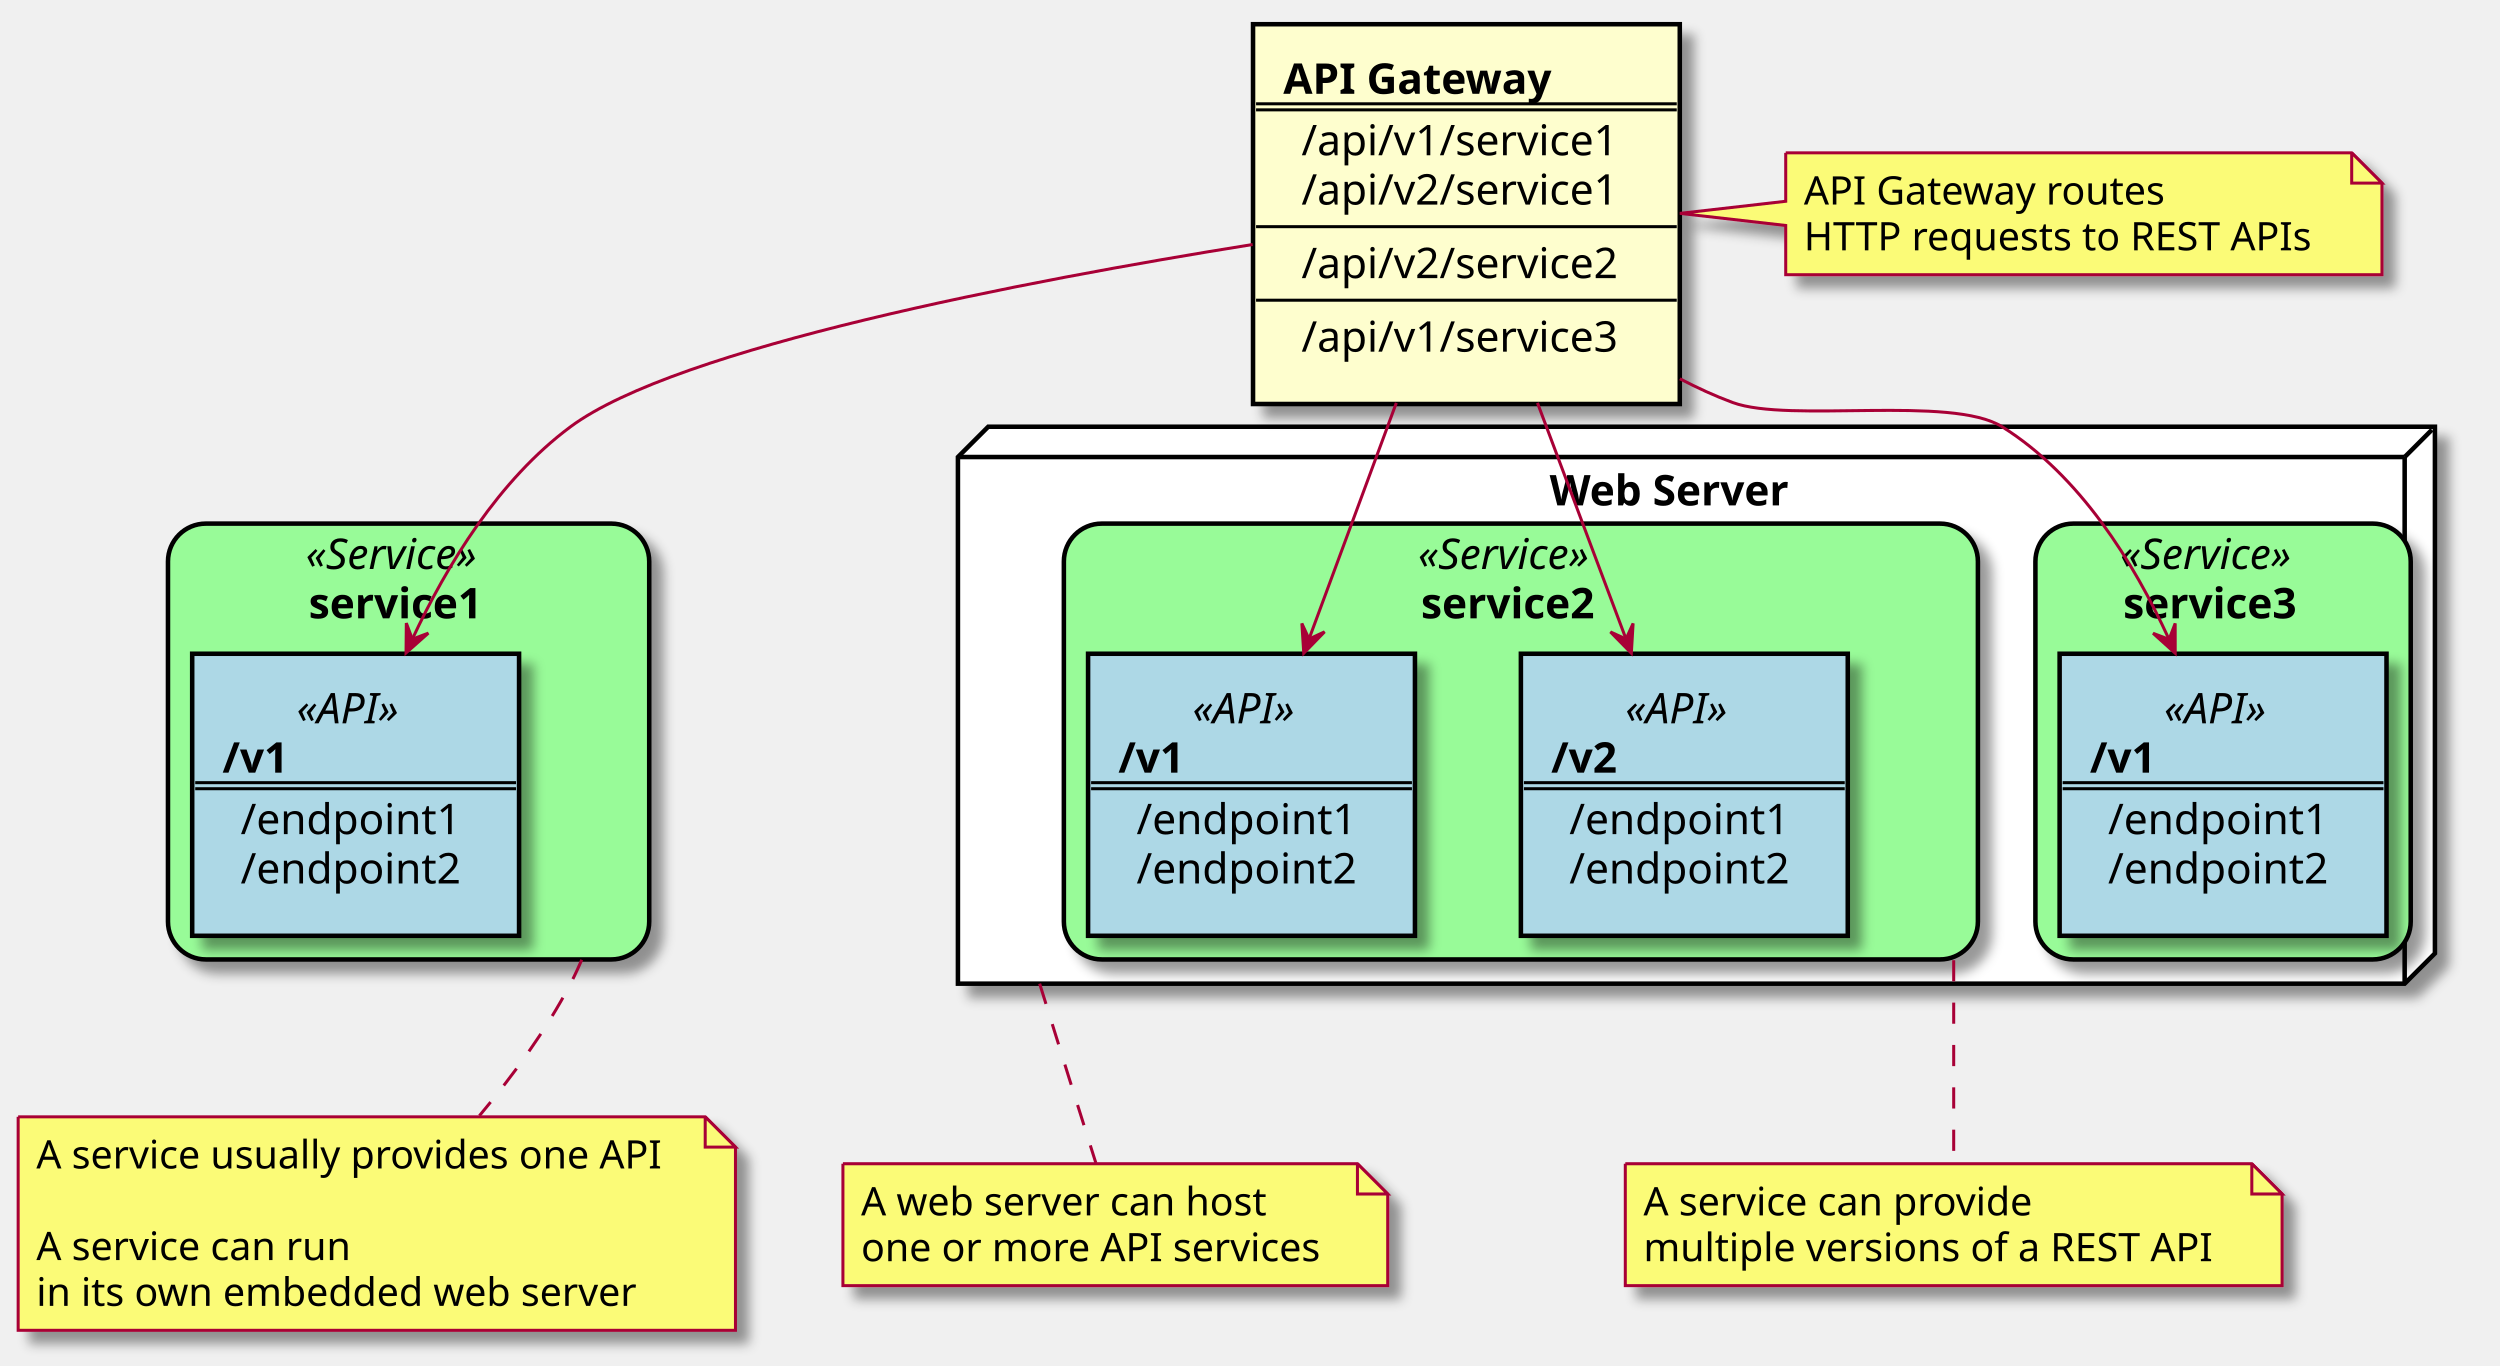
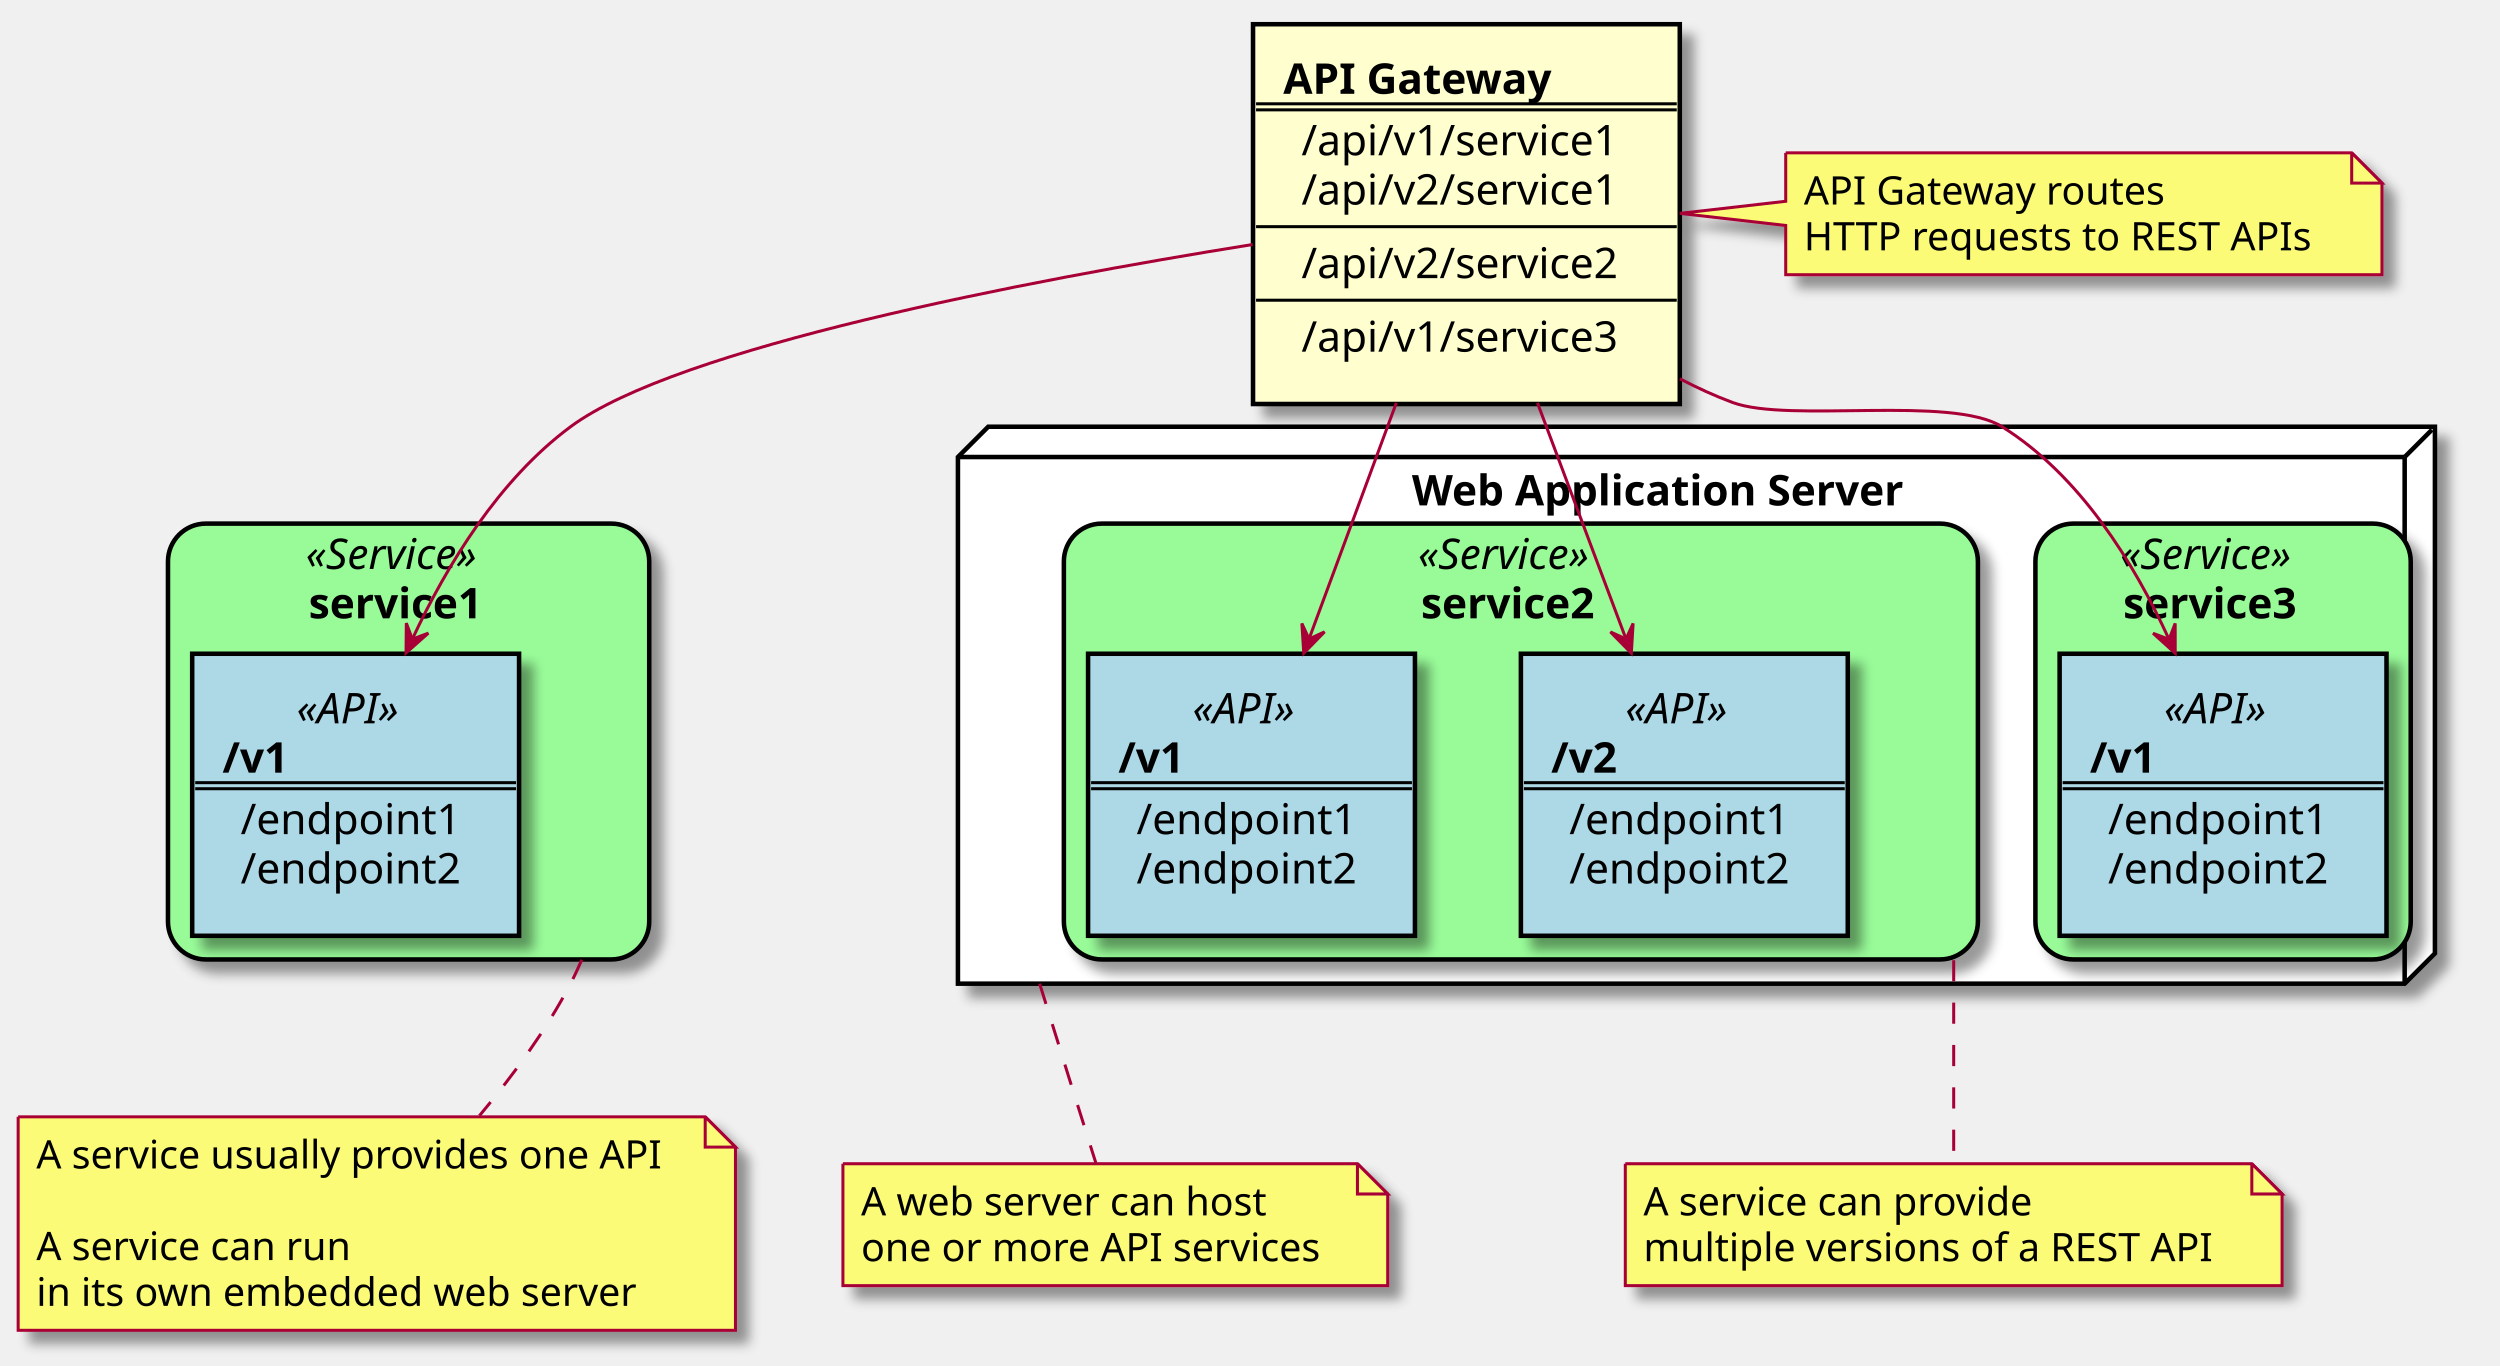
<svg xmlns="http://www.w3.org/2000/svg" contentScriptType="application/ecmascript" contentStyleType="text/css" height="451px" preserveAspectRatio="none" style="width:826px;height:451px;" version="1.1" viewBox="0 0 826 451" width="826px" zoomAndPan="magnify">
  <defs>
-     <filter height="300%" id="f1fewt8k7i2pbc" width="300%" x="-1" y="-1">
+     <filter height="300%" id="f13ebd844e0nuw" width="300%" x="-1" y="-1">
      <feGaussianBlur result="blurOut" stdDeviation="2.0" />
      <feColorMatrix in="blurOut" result="blurOut2" type="matrix" values="0 0 0 0 0 0 0 0 0 0 0 0 0 0 0 0 0 0 .4 0" />
      <feOffset dx="4.0" dy="4.0" in="blurOut2" result="blurOut3" />
      <feBlend in="SourceGraphic" in2="blurOut3" mode="normal" />
    </filter>
  </defs>
  <g>
-     <rect fill="#98FB98" filter="url(#f1fewt8k7i2pbc)" height="144" rx="12.5" ry="12.5" style="stroke: #000000; stroke-width: 1.5;" width="159" x="55.5" y="173" />
+     <rect fill="#98FB98" filter="url(#f13ebd844e0nuw)" height="144" rx="12.5" ry="12.5" style="stroke: #000000; stroke-width: 1.5;" width="159" x="55.5" y="173" />
    <text fill="#000000" font-family="sans-serif" font-size="14" font-style="italic" lengthAdjust="spacingAndGlyphs" textLength="68" x="101" y="187.995">«Service»</text>
    <text fill="#000000" font-family="sans-serif" font-size="14" font-weight="bold" lengthAdjust="spacingAndGlyphs" textLength="66" x="102" y="204.292">service1</text>
-     <polygon fill="#FFFFFF" filter="url(#f1fewt8k7i2pbc)" points="316.5,151,326.5,141,804.5,141,804.5,315,794.5,325,316.5,325,316.5,151" style="stroke: #000000; stroke-width: 1.5;" />
+     <polygon fill="#FFFFFF" filter="url(#f13ebd844e0nuw)" points="316.5,151,326.5,141,804.5,141,804.5,315,794.5,325,316.5,325,316.5,151" style="stroke: #000000; stroke-width: 1.5;" />
    <line style="stroke: #000000; stroke-width: 1.5;" x1="794.5" x2="803.5" y1="151" y2="142" />
    <line style="stroke: #000000; stroke-width: 1.5;" x1="316.5" x2="794.5" y1="151" y2="151" />
    <line style="stroke: #000000; stroke-width: 1.5;" x1="794.5" x2="794.5" y1="151" y2="325" />
-     <text fill="#000000" font-family="sans-serif" font-size="14" font-weight="bold" lengthAdjust="spacingAndGlyphs" textLength="89" x="512" y="166.995">Web Server</text>
-     <rect fill="#98FB98" filter="url(#f1fewt8k7i2pbc)" height="144" rx="12.5" ry="12.5" style="stroke: #000000; stroke-width: 1.5;" width="124" x="672.5" y="173" />
+     <text fill="#000000" font-family="sans-serif" font-size="14" font-weight="bold" lengthAdjust="spacingAndGlyphs" textLength="180" x="466.5" y="166.995">Web Application Server</text>
+     <rect fill="#98FB98" filter="url(#f13ebd844e0nuw)" height="144" rx="12.5" ry="12.5" style="stroke: #000000; stroke-width: 1.5;" width="124" x="672.5" y="173" />
    <text fill="#000000" font-family="sans-serif" font-size="14" font-style="italic" lengthAdjust="spacingAndGlyphs" textLength="68" x="700.5" y="187.995">«Service»</text>
    <text fill="#000000" font-family="sans-serif" font-size="14" font-weight="bold" lengthAdjust="spacingAndGlyphs" textLength="66" x="701.5" y="204.292">service3</text>
-     <rect fill="#98FB98" filter="url(#f1fewt8k7i2pbc)" height="144" rx="12.5" ry="12.5" style="stroke: #000000; stroke-width: 1.5;" width="302" x="351.5" y="173" />
+     <rect fill="#98FB98" filter="url(#f13ebd844e0nuw)" height="144" rx="12.5" ry="12.5" style="stroke: #000000; stroke-width: 1.5;" width="302" x="351.5" y="173" />
    <text fill="#000000" font-family="sans-serif" font-size="14" font-style="italic" lengthAdjust="spacingAndGlyphs" textLength="68" x="468.5" y="187.995">«Service»</text>
    <text fill="#000000" font-family="sans-serif" font-size="14" font-weight="bold" lengthAdjust="spacingAndGlyphs" textLength="66" x="469.5" y="204.292">service2</text>
-     <rect fill="#ADD8E6" filter="url(#f1fewt8k7i2pbc)" height="93.188" style="stroke: #000000; stroke-width: 1.5;" width="108" x="63.5" y="216" />
+     <rect fill="#ADD8E6" filter="url(#f13ebd844e0nuw)" height="93.188" style="stroke: #000000; stroke-width: 1.5;" width="108" x="63.5" y="216" />
    <text fill="#000000" font-family="sans-serif" font-size="14" font-style="italic" lengthAdjust="spacingAndGlyphs" textLength="39" x="98" y="238.995">«API»</text>
    <text fill="#000000" font-family="sans-serif" font-size="14" font-weight="bold" lengthAdjust="spacingAndGlyphs" textLength="24" x="73.5" y="255.292">/v1</text>
    <line style="stroke: #000000; stroke-width: 1.0;" x1="64.5" x2="170.5" y1="258.594" y2="258.594" />
    <line style="stroke: #000000; stroke-width: 1.0;" x1="64.5" x2="170.5" y1="260.594" y2="260.594" />
    <text fill="#000000" font-family="sans-serif" font-size="14" lengthAdjust="spacingAndGlyphs" textLength="76" x="79.5" y="275.589">/endpoint1</text>
    <text fill="#000000" font-family="sans-serif" font-size="14" lengthAdjust="spacingAndGlyphs" textLength="76" x="79.5" y="291.886">/endpoint2</text>
-     <rect fill="#ADD8E6" filter="url(#f1fewt8k7i2pbc)" height="93.188" style="stroke: #000000; stroke-width: 1.5;" width="108" x="680.5" y="216" />
+     <rect fill="#ADD8E6" filter="url(#f13ebd844e0nuw)" height="93.188" style="stroke: #000000; stroke-width: 1.5;" width="108" x="680.5" y="216" />
    <text fill="#000000" font-family="sans-serif" font-size="14" font-style="italic" lengthAdjust="spacingAndGlyphs" textLength="39" x="715" y="238.995">«API»</text>
    <text fill="#000000" font-family="sans-serif" font-size="14" font-weight="bold" lengthAdjust="spacingAndGlyphs" textLength="24" x="690.5" y="255.292">/v1</text>
    <line style="stroke: #000000; stroke-width: 1.0;" x1="681.5" x2="787.5" y1="258.594" y2="258.594" />
    <line style="stroke: #000000; stroke-width: 1.0;" x1="681.5" x2="787.5" y1="260.594" y2="260.594" />
    <text fill="#000000" font-family="sans-serif" font-size="14" lengthAdjust="spacingAndGlyphs" textLength="76" x="696.5" y="275.589">/endpoint1</text>
    <text fill="#000000" font-family="sans-serif" font-size="14" lengthAdjust="spacingAndGlyphs" textLength="76" x="696.5" y="291.886">/endpoint2</text>
-     <rect fill="#ADD8E6" filter="url(#f1fewt8k7i2pbc)" height="93.188" style="stroke: #000000; stroke-width: 1.5;" width="108" x="502.5" y="216" />
+     <rect fill="#ADD8E6" filter="url(#f13ebd844e0nuw)" height="93.188" style="stroke: #000000; stroke-width: 1.5;" width="108" x="502.5" y="216" />
    <text fill="#000000" font-family="sans-serif" font-size="14" font-style="italic" lengthAdjust="spacingAndGlyphs" textLength="39" x="537" y="238.995">«API»</text>
    <text fill="#000000" font-family="sans-serif" font-size="14" font-weight="bold" lengthAdjust="spacingAndGlyphs" textLength="24" x="512.5" y="255.292">/v2</text>
    <line style="stroke: #000000; stroke-width: 1.0;" x1="503.5" x2="609.5" y1="258.594" y2="258.594" />
    <line style="stroke: #000000; stroke-width: 1.0;" x1="503.5" x2="609.5" y1="260.594" y2="260.594" />
    <text fill="#000000" font-family="sans-serif" font-size="14" lengthAdjust="spacingAndGlyphs" textLength="76" x="518.5" y="275.589">/endpoint1</text>
    <text fill="#000000" font-family="sans-serif" font-size="14" lengthAdjust="spacingAndGlyphs" textLength="76" x="518.5" y="291.886">/endpoint2</text>
-     <rect fill="#ADD8E6" filter="url(#f1fewt8k7i2pbc)" height="93.188" style="stroke: #000000; stroke-width: 1.5;" width="108" x="359.5" y="216" />
+     <rect fill="#ADD8E6" filter="url(#f13ebd844e0nuw)" height="93.188" style="stroke: #000000; stroke-width: 1.5;" width="108" x="359.5" y="216" />
    <text fill="#000000" font-family="sans-serif" font-size="14" font-style="italic" lengthAdjust="spacingAndGlyphs" textLength="39" x="394" y="238.995">«API»</text>
    <text fill="#000000" font-family="sans-serif" font-size="14" font-weight="bold" lengthAdjust="spacingAndGlyphs" textLength="24" x="369.5" y="255.292">/v1</text>
    <line style="stroke: #000000; stroke-width: 1.0;" x1="360.5" x2="466.5" y1="258.594" y2="258.594" />
    <line style="stroke: #000000; stroke-width: 1.0;" x1="360.5" x2="466.5" y1="260.594" y2="260.594" />
    <text fill="#000000" font-family="sans-serif" font-size="14" lengthAdjust="spacingAndGlyphs" textLength="76" x="375.5" y="275.589">/endpoint1</text>
    <text fill="#000000" font-family="sans-serif" font-size="14" lengthAdjust="spacingAndGlyphs" textLength="76" x="375.5" y="291.886">/endpoint2</text>
-     <rect fill="#FEFECE" filter="url(#f1fewt8k7i2pbc)" height="125.484" style="stroke: #000000; stroke-width: 1.5;" width="141" x="414" y="8" />
+     <rect fill="#FEFECE" filter="url(#f13ebd844e0nuw)" height="125.484" style="stroke: #000000; stroke-width: 1.5;" width="141" x="414" y="8" />
    <text fill="#000000" font-family="sans-serif" font-size="14" font-weight="bold" lengthAdjust="spacingAndGlyphs" textLength="95" x="424" y="30.995">API Gateway</text>
    <line style="stroke: #000000; stroke-width: 1.0;" x1="415" x2="554" y1="34.297" y2="34.297" />
    <line style="stroke: #000000; stroke-width: 1.0;" x1="415" x2="554" y1="36.297" y2="36.297" />
    <text fill="#000000" font-family="sans-serif" font-size="14" lengthAdjust="spacingAndGlyphs" textLength="109" x="430" y="51.292">/api/v1/service1</text>
    <text fill="#000000" font-family="sans-serif" font-size="14" lengthAdjust="spacingAndGlyphs" textLength="109" x="430" y="67.589">/api/v2/service1</text>
    <line style="stroke: #000000; stroke-width: 1.0;" x1="415" x2="554" y1="74.891" y2="74.891" />
    <text fill="#000000" font-family="sans-serif" font-size="14" lengthAdjust="spacingAndGlyphs" textLength="109" x="430" y="91.886">/api/v2/service2</text>
    <line style="stroke: #000000; stroke-width: 1.0;" x1="415" x2="554" y1="99.188" y2="99.188" />
    <text fill="#000000" font-family="sans-serif" font-size="14" lengthAdjust="spacingAndGlyphs" textLength="109" x="430" y="116.183">/api/v1/service3</text>
-     <path d="M278.5,384.5 L278.5,424.766 L458.5,424.766 L458.5,394.5 L448.5,384.5 L278.5,384.5 " fill="#FBFB77" filter="url(#f1fewt8k7i2pbc)" style="stroke: #A80036; stroke-width: 1.0;" />
+     <path d="M278.5,384.5 L278.5,424.766 L458.5,424.766 L458.5,394.5 L448.5,384.5 L278.5,384.5 " fill="#FBFB77" filter="url(#f13ebd844e0nuw)" style="stroke: #A80036; stroke-width: 1.0;" />
    <path d="M448.5,384.5 L448.5,394.5 L458.5,394.5 L448.5,384.5 " fill="#FBFB77" style="stroke: #A80036; stroke-width: 1.0;" />
    <text fill="#000000" font-family="sans-serif" font-size="13" lengthAdjust="spacingAndGlyphs" textLength="141" x="284.5" y="401.567">A web server can host</text>
    <text fill="#000000" font-family="sans-serif" font-size="13" lengthAdjust="spacingAndGlyphs" textLength="159" x="284.5" y="416.7">one or more API services</text>
-     <path d="M6,369 L6,439.531 L243,439.531 L243,379 L233,369 L6,369 " fill="#FBFB77" filter="url(#f1fewt8k7i2pbc)" style="stroke: #A80036; stroke-width: 1.0;" />
+     <path d="M6,369 L6,439.531 L243,439.531 L243,379 L233,369 L6,369 " fill="#FBFB77" filter="url(#f13ebd844e0nuw)" style="stroke: #A80036; stroke-width: 1.0;" />
    <path d="M233,369 L233,379 L243,379 L233,369 " fill="#FBFB77" style="stroke: #A80036; stroke-width: 1.0;" />
    <text fill="#000000" font-family="sans-serif" font-size="13" lengthAdjust="spacingAndGlyphs" textLength="216" x="12" y="386.067">A service usually provides one API</text>
    <text fill="#000000" font-family="sans-serif" font-size="13" lengthAdjust="spacingAndGlyphs" textLength="0" x="16" y="401.2" />
    <text fill="#000000" font-family="sans-serif" font-size="13" lengthAdjust="spacingAndGlyphs" textLength="110" x="12" y="416.332">A service can run</text>
    <text fill="#000000" font-family="sans-serif" font-size="13" lengthAdjust="spacingAndGlyphs" textLength="205" x="12" y="431.465">in its own embedded web server</text>
-     <path d="M537,384.5 L537,424.766 L754,424.766 L754,394.5 L744,384.5 L537,384.5 " fill="#FBFB77" filter="url(#f1fewt8k7i2pbc)" style="stroke: #A80036; stroke-width: 1.0;" />
+     <path d="M537,384.5 L537,424.766 L754,424.766 L754,394.5 L744,384.5 L537,384.5 " fill="#FBFB77" filter="url(#f13ebd844e0nuw)" style="stroke: #A80036; stroke-width: 1.0;" />
    <path d="M744,384.5 L744,394.5 L754,394.5 L744,384.5 " fill="#FBFB77" style="stroke: #A80036; stroke-width: 1.0;" />
    <text fill="#000000" font-family="sans-serif" font-size="13" lengthAdjust="spacingAndGlyphs" textLength="136" x="543" y="401.567">A service can provide</text>
    <text fill="#000000" font-family="sans-serif" font-size="13" lengthAdjust="spacingAndGlyphs" textLength="196" x="543" y="416.7">multiple versions of a REST API</text>
-     <path d="M590,50.5 L590,66.5 L555.023,70.5 L590,74.5 L590,90.766 A0,0 0 0 0 590,90.766 L787,90.766 A0,0 0 0 0 787,90.766 L787,60.5 L777,50.5 L590,50.5 A0,0 0 0 0 590,50.5 " fill="#FBFB77" filter="url(#f1fewt8k7i2pbc)" style="stroke: #A80036; stroke-width: 1.0;" />
+     <path d="M590,50.5 L590,66.5 L555.023,70.5 L590,74.5 L590,90.766 A0,0 0 0 0 590,90.766 L787,90.766 A0,0 0 0 0 787,90.766 L787,60.5 L777,50.5 L590,50.5 A0,0 0 0 0 590,50.5 " fill="#FBFB77" filter="url(#f13ebd844e0nuw)" style="stroke: #A80036; stroke-width: 1.0;" />
    <path d="M777,50.5 L777,60.5 L787,60.5 L777,50.5 " fill="#FBFB77" style="stroke: #A80036; stroke-width: 1.0;" />
    <text fill="#000000" font-family="sans-serif" font-size="13" lengthAdjust="spacingAndGlyphs" textLength="124" x="596" y="67.567">API Gateway routes</text>
    <text fill="#000000" font-family="sans-serif" font-size="13" lengthAdjust="spacingAndGlyphs" textLength="176" x="596" y="82.7">HTTP requests to REST APIs</text>
-     <path d="M343.5,325 C349.74,345.181 356.994,368.201 362.076,384.258 " fill="none" id="server-GMN8912" style="stroke: #A80036; stroke-width: 1.0; stroke-dasharray: 7.0,7.0;" />
-     <path d="M192.203,317.109 C192.16,317.209 192.117,317.309 192.075,317.41 C191.989,317.61 191.903,317.81 191.816,318.009 C191.469,318.808 191.115,319.6 190.754,320.385 C190.032,321.955 189.281,323.497 188.5,325 C180.495,340.409 169.24,355.671 158.397,368.64 " fill="none" id="service1-GMN8915" style="stroke: #A80036; stroke-width: 1.0; stroke-dasharray: 7.0,7.0;" />
-     <path d="M645.5,317.252 C645.5,317.45 645.5,317.649 645.5,317.847 C645.5,318.245 645.5,318.642 645.5,319.041 C645.5,319.838 645.5,320.638 645.5,321.44 C645.5,324.647 645.5,327.888 645.5,331.136 C645.5,337.631 645.5,344.153 645.5,350.484 C645.5,363.145 645.5,375.04 645.5,384.428 " fill="none" id="service2-GMN8918" style="stroke: #A80036; stroke-width: 1.0; stroke-dasharray: 7.0,7.0;" />
+     <path d="M343.5,325 C349.74,345.181 356.994,368.201 362.076,384.258 " fill="none" id="server-GMN11" style="stroke: #A80036; stroke-width: 1.0; stroke-dasharray: 7.0,7.0;" />
+     <path d="M192.203,317.109 C192.16,317.209 192.117,317.309 192.075,317.41 C191.989,317.61 191.903,317.81 191.816,318.009 C191.469,318.808 191.115,319.6 190.754,320.385 C190.032,321.955 189.281,323.497 188.5,325 C180.495,340.409 169.24,355.671 158.397,368.64 " fill="none" id="service1-GMN14" style="stroke: #A80036; stroke-width: 1.0; stroke-dasharray: 7.0,7.0;" />
+     <path d="M645.5,317.252 C645.5,317.45 645.5,317.649 645.5,317.847 C645.5,318.245 645.5,318.642 645.5,319.041 C645.5,319.838 645.5,320.638 645.5,321.44 C645.5,324.647 645.5,327.888 645.5,331.136 C645.5,337.631 645.5,344.153 645.5,350.484 C645.5,363.145 645.5,375.04 645.5,384.428 " fill="none" id="service2-GMN17" style="stroke: #A80036; stroke-width: 1.0; stroke-dasharray: 7.0,7.0;" />
    <path d="M413.873,80.778 C338.07,92.932 223.777,114.85 188.5,141 C164.85,158.531 147.733,186.478 136.239,211.151 " fill="none" id="gateway-api1v1" style="stroke: #A80036; stroke-width: 1.0;" />
    <polygon fill="#A80036" points="134.158,215.717,141.531,209.186,136.232,211.167,134.251,205.868,134.158,215.717" style="stroke: #A80036; stroke-width: 1.0;" />
    <path d="M461.35,133.102 C452.017,158.34 441.384,187.096 432.515,211.08 " fill="none" id="gateway-api2v1" style="stroke: #A80036; stroke-width: 1.0;" />
    <polygon fill="#A80036" points="430.765,215.811,437.639,208.757,432.5,211.121,430.135,205.982,430.765,215.811" style="stroke: #A80036; stroke-width: 1.0;" />
    <path d="M507.976,133.102 C517.44,158.34 528.223,187.096 537.217,211.08 " fill="none" id="gateway-api2v2" style="stroke: #A80036; stroke-width: 1.0;" />
    <polygon fill="#A80036" points="538.991,215.811,539.577,205.979,537.236,211.129,532.086,208.788,538.991,215.811" style="stroke: #A80036; stroke-width: 1.0;" />
    <path d="M555.028,125.143 C560.756,128.151 566.611,130.826 572.5,133 C591.129,139.876 644.673,130.457 661.5,141 C687.119,157.051 704.961,185.678 716.59,211.114 " fill="none" id="gateway-api3v1" style="stroke: #A80036; stroke-width: 1.0;" />
    <polygon fill="#A80036" points="718.69,215.823,718.678,205.974,716.654,211.256,711.371,209.232,718.69,215.823" style="stroke: #A80036; stroke-width: 1.0;" />
  </g>
</svg>
